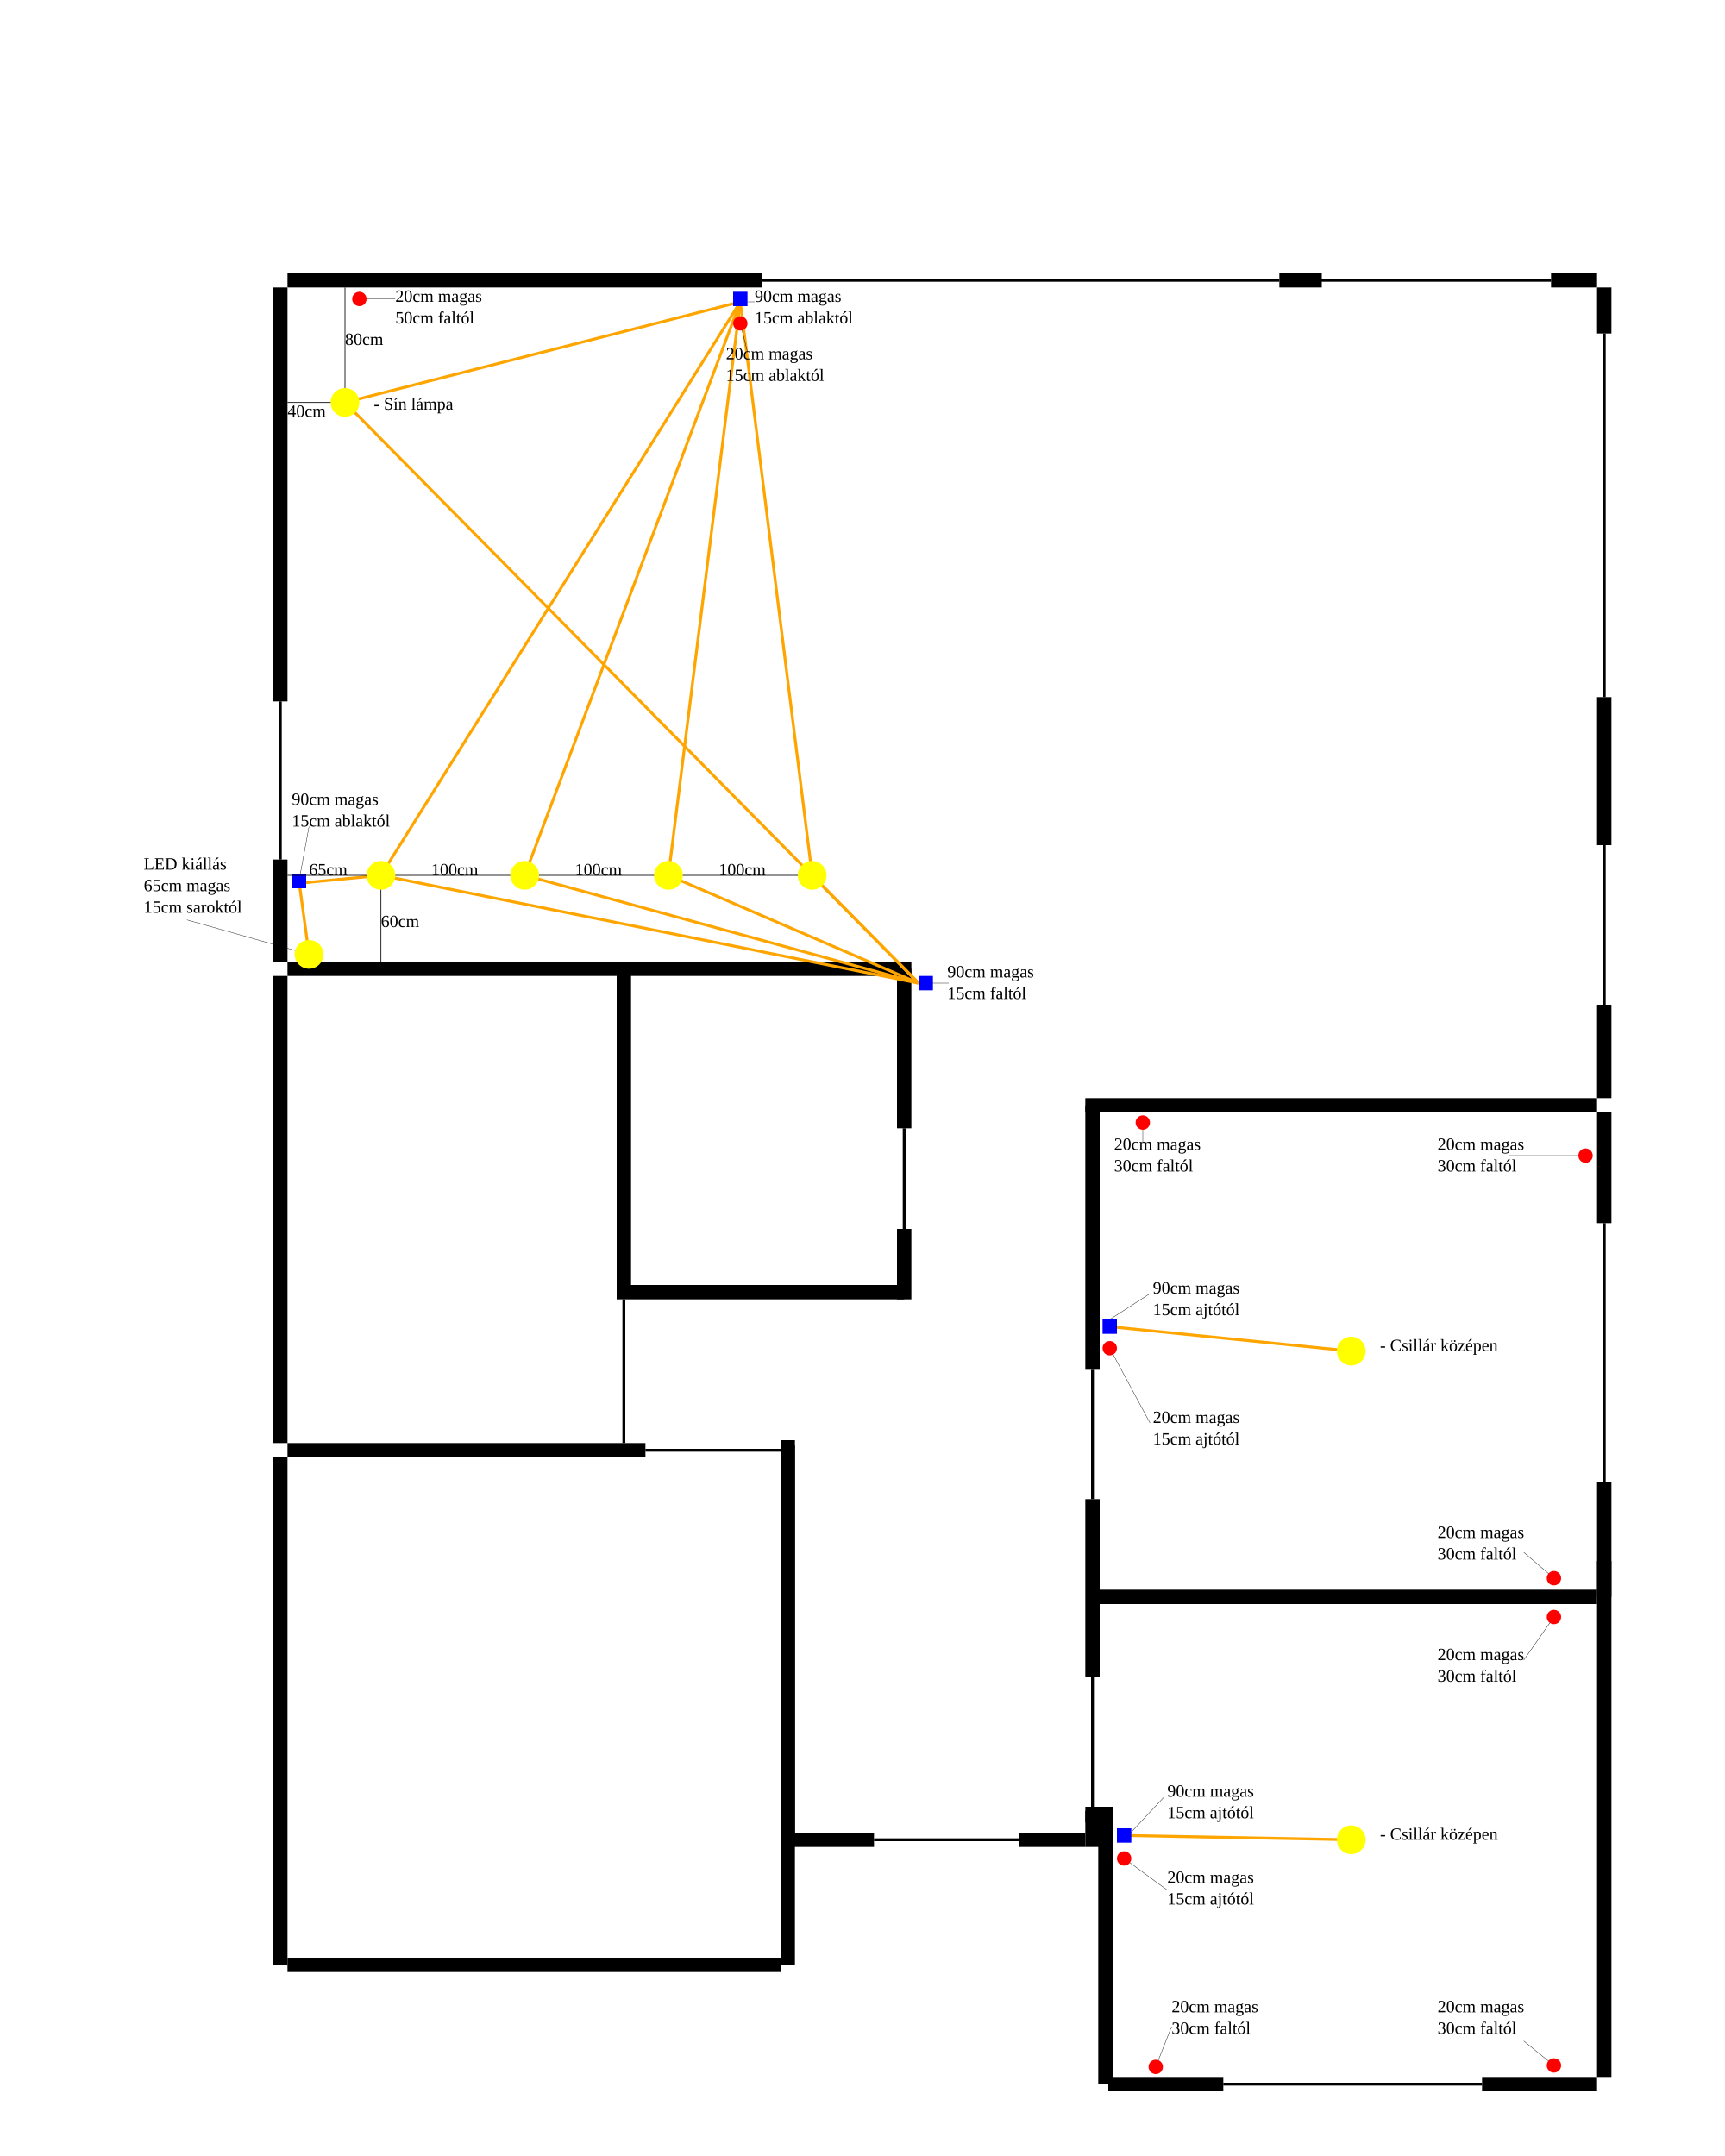
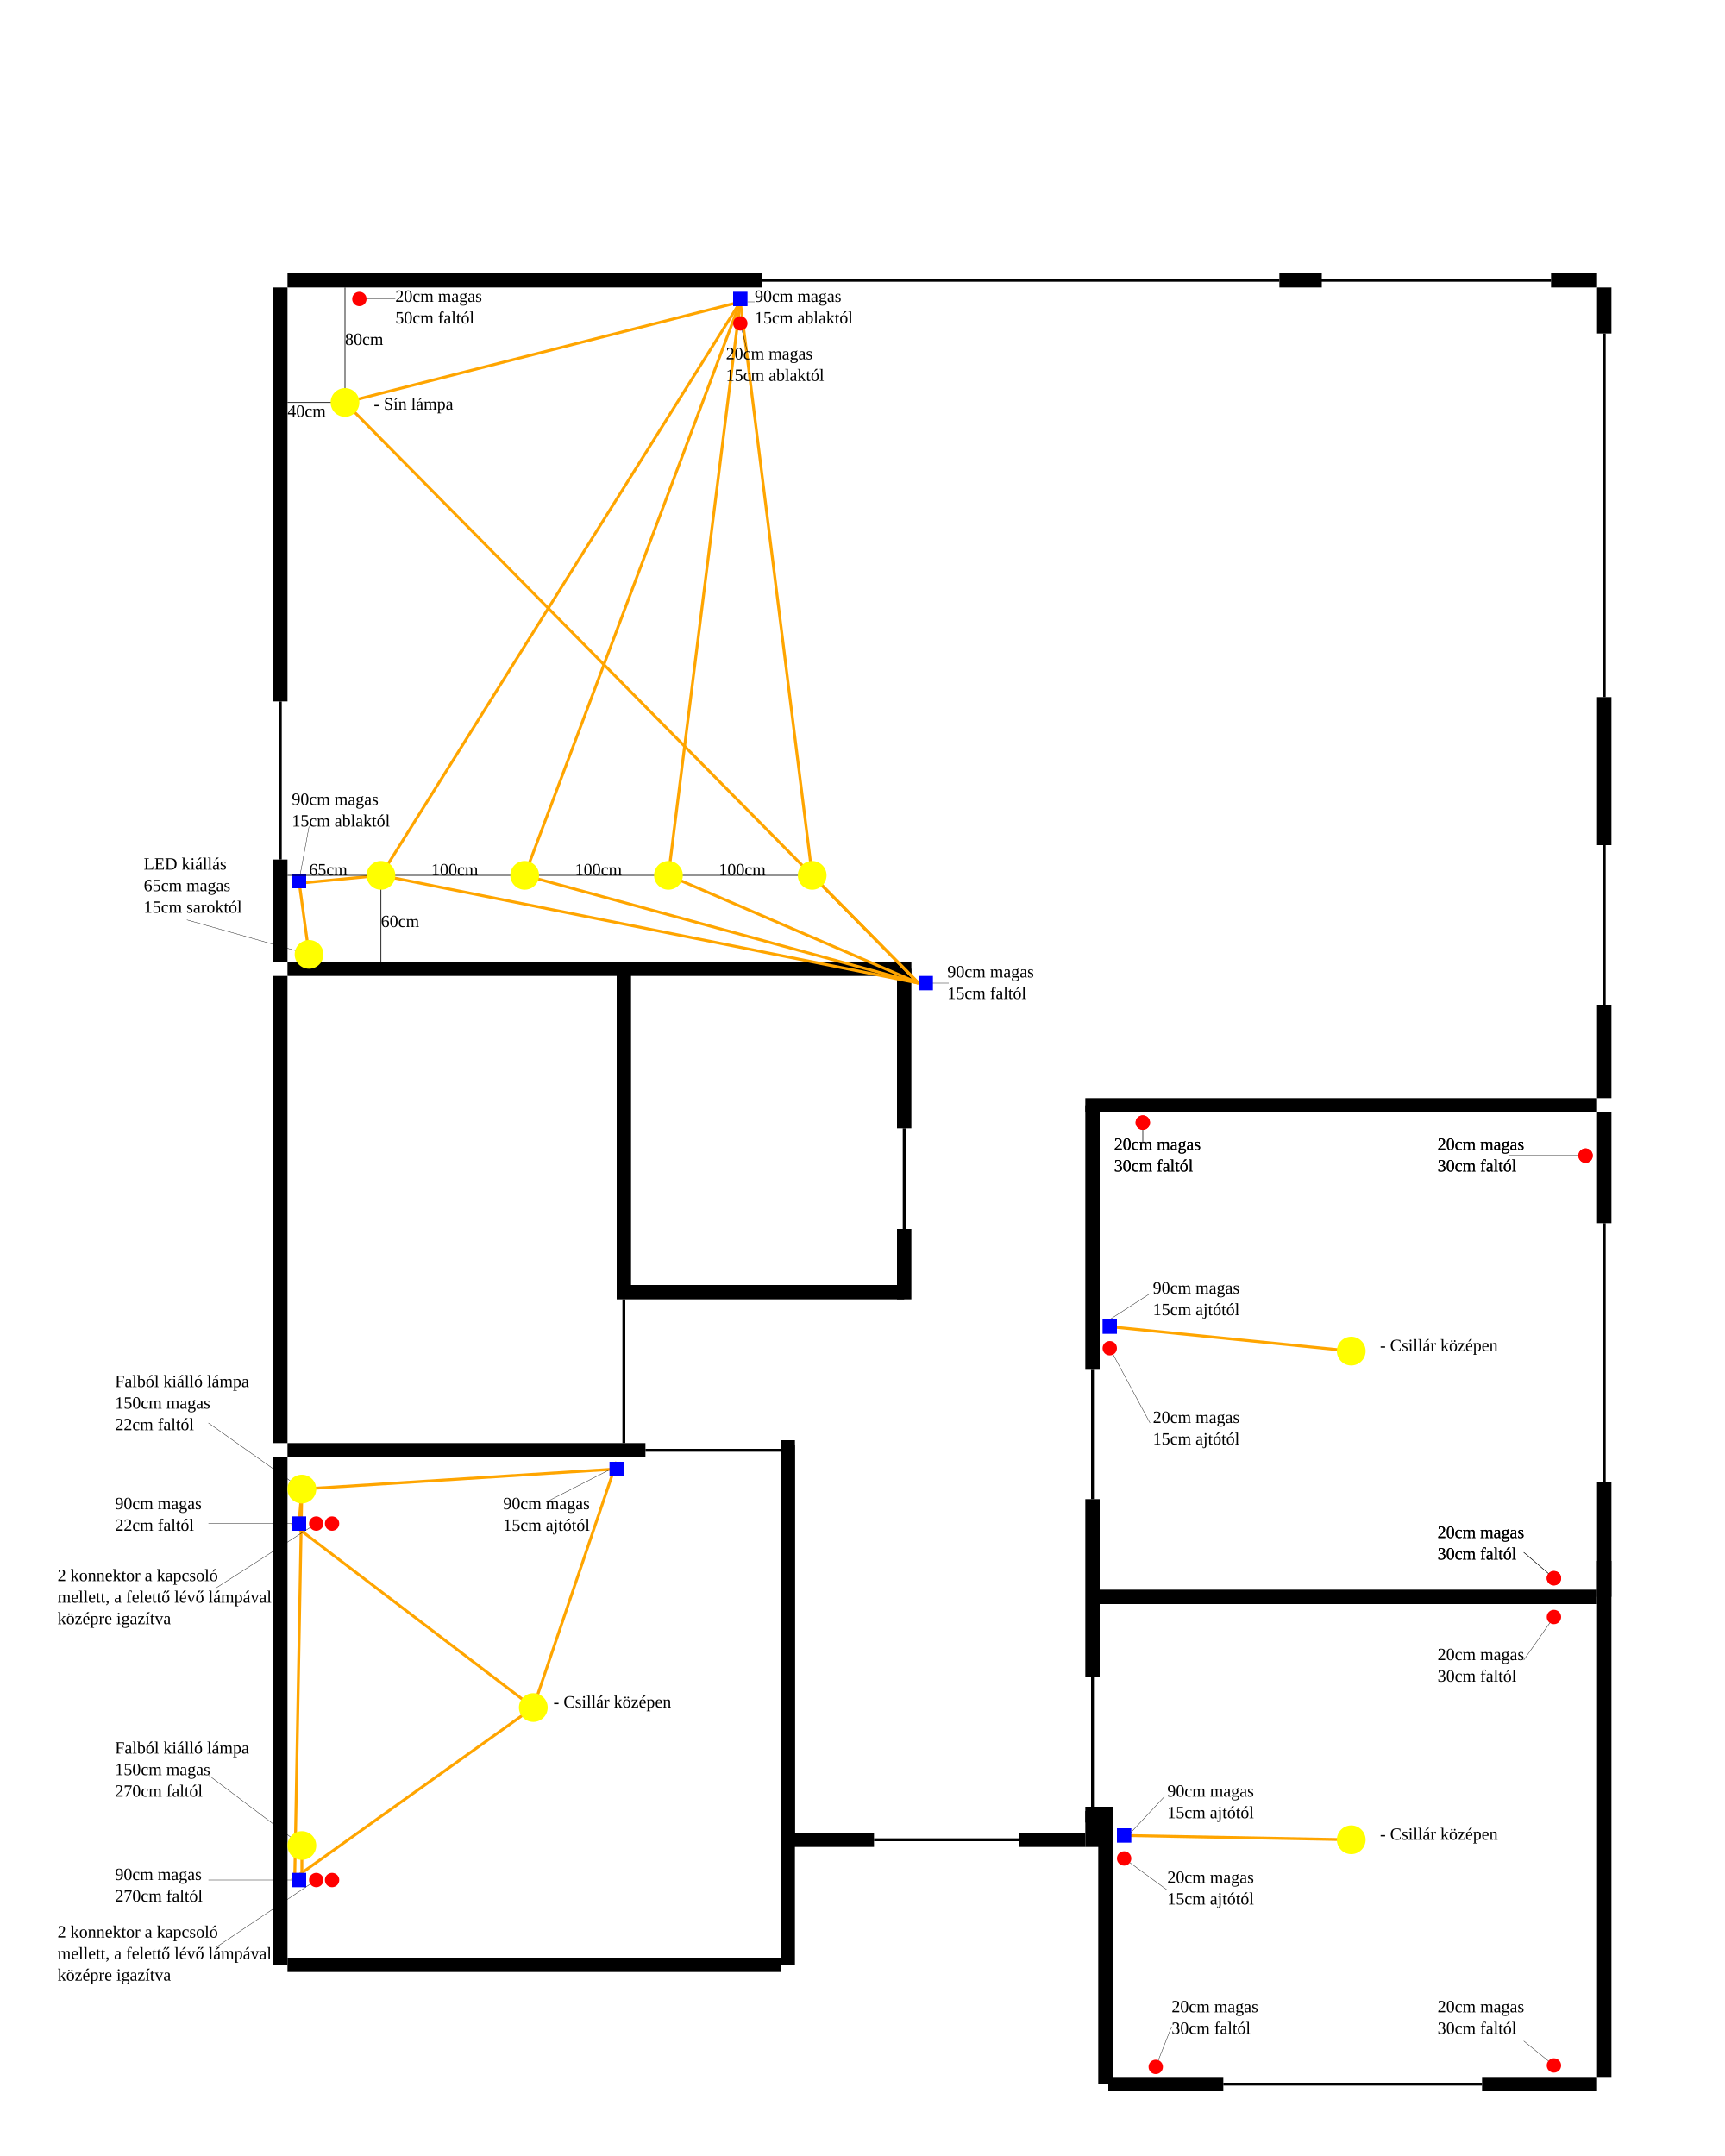
<svg xmlns="http://www.w3.org/2000/svg" viewBox="0 0 1200 1500">
  <style>
	
		g.konnektor {
			//visibility: hidden
		}
		g.kapcsolo {
			//visibility: hidden;
		}
	
	</style>
  <g>
    <line x1="200" y1="195" x2="530" y2="195" stroke-width="10" stroke="black" />
    <line x1="530" y1="195" x2="890" y2="195" stroke-width="2" stroke="black" />
    <line x1="890" y1="195" x2="919.5" y2="195" stroke-width="10" stroke="black" />
    <line x1="919" y1="195" x2="1079" y2="195" stroke-width="2" stroke="black" />
    <line x1="1079" y1="195" x2="1111" y2="195" stroke-width="10" stroke="black" />
    <line x1="1116" y1="200" x2="1116" y2="232" stroke-width="10" stroke="black" />
    <line x1="1116" y1="232" x2="1116" y2="485" stroke-width="2" stroke="black" />
    <line x1="1116" y1="485" x2="1116" y2="588" stroke-width="10" stroke="black" />
    <line x1="1116" y1="588" x2="1116" y2="699" stroke-width="2" stroke="black" />
    <line x1="1116" y1="699" x2="1116" y2="764" stroke-width="10" stroke="black" />
    <line x1="195" y1="200" x2="195" y2="488" stroke-width="10" stroke="black" />
    <line x1="195" y1="488" x2="195" y2="598" stroke-width="2" stroke="black" />
    <line x1="195" y1="598" x2="195" y2="669" stroke-width="10" stroke="black" />
    <line x1="1111" y1="769" x2="755" y2="769" stroke-width="10" stroke="black" />
    <line x1="200" y1="674" x2="634" y2="674" stroke-width="10" stroke="black" />
    <line x1="760" y1="769" x2="760" y2="953" stroke-width="10" stroke="black" />
    <line x1="760" y1="953" x2="760" y2="1043" stroke-width="2" stroke="black" />
    <line x1="760" y1="1043" x2="760" y2="1167" stroke-width="10" stroke="black" />
    <line x1="760" y1="1167" x2="760" y2="1257" stroke-width="2" stroke="black" />
    <line x1="760" y1="1257" x2="760" y2="1268" stroke-width="10" stroke="black" />
    <line x1="629" y1="674" x2="629" y2="785" stroke-width="10" stroke="black" />
    <line x1="629" y1="785" x2="629" y2="855" stroke-width="2" stroke="black" />
    <line x1="629" y1="855" x2="629" y2="904" stroke-width="10" stroke="black" />
    <line x1="629" y1="899" x2="429" y2="899" stroke-width="10" stroke="black" />
    <line x1="434" y1="904" x2="434" y2="1004" stroke-width="2" stroke="black" />
    <line x1="548" y1="1005" x2="548" y2="1276" stroke-width="10" stroke="black" />
    <line x1="548" y1="1280" x2="608" y2="1280" stroke-width="10" stroke="black" />
    <line x1="608" y1="1280" x2="709" y2="1280" stroke-width="2" stroke="black" />
    <line x1="709" y1="1280" x2="755" y2="1280" stroke-width="10" stroke="black" />
    <line x1="760" y1="1285" x2="760" y2="1260" stroke-width="10" stroke="black" />
    <line x1="434" y1="899" x2="434" y2="674" stroke-width="10" stroke="black" />
    <line x1="195" y1="679" x2="195" y2="1004" stroke-width="10" stroke="black" />
    <line x1="200" y1="1009" x2="449" y2="1009" stroke-width="10" stroke="black" />
    <line x1="449" y1="1009" x2="543" y2="1009" stroke-width="2" stroke="black" />
    <line x1="195" y1="1014" x2="195" y2="1367" stroke-width="10" stroke="black" />
    <line x1="200" y1="1367" x2="543" y2="1367" stroke-width="10" stroke="black" />
    <line x1="548" y1="1367" x2="548" y2="1002" stroke-width="10" stroke="black" />
    <line x1="1116" y1="1086" x2="1116" y2="1445" stroke-width="10" stroke="black" />
    <line x1="1111" y1="1450" x2="1031" y2="1450" stroke-width="10" stroke="black" />
    <line x1="1031" y1="1450" x2="851" y2="1450" stroke-width="2" stroke="black" />
    <line x1="851" y1="1450" x2="771" y2="1450" stroke-width="10" stroke="black" />
    <line x1="769" y1="1450" x2="769" y2="1257" stroke-width="10" stroke="black" />
    <line x1="1116" y1="774" x2="1116" y2="851" stroke-width="10" stroke="black" />
    <line x1="1116" y1="851" x2="1116" y2="1031" stroke-width="2" stroke="black" />
    <line x1="1116" y1="1031" x2="1116" y2="1111" stroke-width="10" stroke="black" />
    <line x1="1111" y1="1111" x2="765" y2="1111" stroke-width="10" stroke="black" />
  </g>
  <g class="kapcsolo-vonal">
    <line x1="515" y1="210" x2="240" y2="280" stroke-width="2" stroke="orange" />
    <line x1="265" y1="609" x2="515" y2="210" stroke-width="2" stroke="orange" />
    <line x1="772" y1="923" x2="940" y2="940" stroke-width="2" stroke="orange" />
    <line x1="203" y1="615" x2="265" y2="609" stroke-width="2" stroke="orange" />
    <line x1="515" y1="210" x2="365" y2="609" stroke-width="2" stroke="orange" />
    <line x1="515" y1="210" x2="465" y2="609" stroke-width="2" stroke="orange" />
    <line x1="515" y1="210" x2="565" y2="609" stroke-width="2" stroke="orange" />
    <line x1="639" y1="684" x2="265" y2="609" stroke-width="2" stroke="orange" />
    <line x1="639" y1="684" x2="365" y2="609" stroke-width="2" stroke="orange" />
    <line x1="639" y1="684" x2="465" y2="609" stroke-width="2" stroke="orange" />
    <line x1="639" y1="684" x2="565" y2="609" stroke-width="2" stroke="orange" />
    <line x1="639" y1="684" x2="240" y2="280" stroke-width="2" stroke="orange" />
    <line x1="208" y1="613" x2="215" y2="664" stroke-width="2" stroke="orange" />
    <line x1="782" y1="1277" x2="940" y2="1280" stroke-width="2" stroke="orange" />
+     <line x1="429" y1="1017" x2="371" y2="1188" stroke-width="2" stroke="orange" />
+     <line x1="203" y1="1060" x2="371" y2="1188" stroke-width="2" stroke="orange" />
+     <line x1="429" y1="1022" x2="210" y2="1036" stroke-width="2" stroke="orange" />
+     <line x1="208" y1="1060" x2="210" y2="1036" stroke-width="2" stroke="orange" />
+     <line x1="203" y1="1308" x2="371" y2="1188" stroke-width="2" stroke="orange" />
+     <line x1="205" y1="1308" x2="210" y2="1036" stroke-width="2" stroke="orange" />
+     <line x1="210" y1="1308" x2="210" y2="1284" stroke-width="2" stroke="orange" />
  </g>
  <g class="konnektor">
    <line x1="515" y1="225" x2="520" y2="245" stroke-width="0.25" stroke="black" />
    <circle cx="515" cy="225" r="5" fill="red" />
    <text x="505" y="250" fill="black" font-size="12">20cm magas</text>
    <text x="505" y="265" fill="black" font-size="12">15cm ablaktól</text>
    <line x1="250" y1="208" x2="275" y2="208" stroke-width="0.25" stroke="black" />
    <circle cx="250" cy="208" r="5" fill="red" />
    <text x="275" y="210" fill="black" font-size="12">20cm magas</text>
    <text x="275" y="225" fill="black" font-size="12">50cm faltól</text>
  </g>
  <g class="kapcsolo">
    <line x1="525" y1="210" x2="520" y2="210" stroke-width="0.25" stroke="black" />
    <line x1="515" y1="203" x2="515" y2="213" stroke-width="10" stroke="blue" />
    <text x="525" y="210" fill="black" font-size="12">90cm magas</text>
    <text x="525" y="225" fill="black" font-size="12">15cm ablaktól</text>
    <line x1="240" y1="200" x2="240" y2="280" stroke-width="0.5" stroke="black" />
    <text x="240" y="240" fill="black" font-size="12">80cm</text>
    <line x1="200" y1="280" x2="240" y2="280" stroke-width="0.5" stroke="black" />
    <text x="200" y="290" fill="black" font-size="12">40cm</text>
    <circle cx="240" cy="280" r="10" fill="yellow" />
    <text x="260" y="285" fill="black" font-size="12">- Sín lámpa</text>
  </g>
  <g class="kapcsolo">
    <line x1="208" y1="613" x2="215" y2="575" stroke-width="0.25" stroke="black" />
    <line x1="203" y1="613" x2="213" y2="613" stroke-width="10" stroke="blue" />
    <text x="203" y="560" fill="black" font-size="12">90cm magas</text>
    <text x="203" y="575" fill="black" font-size="12">15cm ablaktól</text>
    <line x1="265" y1="609" x2="265" y2="669" stroke-width="0.5" stroke="black" />
    <text x="265" y="645" fill="black" font-size="12">60cm</text>
    <line x1="200" y1="609" x2="265" y2="609" stroke-width="0.5" stroke="black" />
    <text x="215" y="609" fill="black" font-size="12">65cm</text>
    <line x1="265" y1="609" x2="365" y2="609" stroke-width="0.5" stroke="black" />
    <text x="300" y="609" fill="black" font-size="12">100cm</text>
    <line x1="365" y1="609" x2="465" y2="609" stroke-width="0.5" stroke="black" />
    <text x="400" y="609" fill="black" font-size="12">100cm</text>
    <line x1="465" y1="609" x2="565" y2="609" stroke-width="0.5" stroke="black" />
    <text x="500" y="609" fill="black" font-size="12">100cm</text>
    <circle cx="265" cy="609" r="10" fill="yellow" />
    <circle cx="365" cy="609" r="10" fill="yellow" />
    <circle cx="465" cy="609" r="10" fill="yellow" />
    <circle cx="565" cy="609" r="10" fill="yellow" />
    <line x1="639" y1="684" x2="660" y2="684" stroke-width="0.25" stroke="black" />
    <line x1="639" y1="684" x2="649" y2="684" stroke-width="10" stroke="blue" />
    <text x="659" y="680" fill="black" font-size="12">90cm magas</text>
    <text x="659" y="695" fill="black" font-size="12">15cm faltól</text>
    <line x1="215" y1="664" x2="130" y2="640" stroke-width="0.25" stroke="black" />
    <circle cx="215" cy="664" r="10" fill="yellow" />
    <text x="100" y="605" fill="black" font-size="12">LED kiállás</text>
    <text x="100" y="620" fill="black" font-size="12">65cm magas</text>
    <text x="100" y="635" fill="black" font-size="12">15cm saroktól</text>
  </g>
  <g class="konnektor">
    <line x1="772" y1="938" x2="800" y2="990" stroke-width="0.25" stroke="black" />
    <circle cx="772" cy="938" r="5" fill="red" />
    <text x="802" y="990" fill="black" font-size="12">20cm magas</text>
    <text x="802" y="1005" fill="black" font-size="12">15cm ajtótól</text>
    <line x1="795" y1="781" x2="795" y2="795" stroke-width="0.25" stroke="black" />
    <circle cx="795" cy="781" r="5" fill="red" />
    <text x="775" y="800" fill="black" font-size="12">20cm magas</text>
    <text x="775" y="815" fill="black" font-size="12">30cm faltól</text>
    <line x1="1050" y1="804" x2="1103" y2="804" stroke-width="0.25" stroke="black" />
    <circle cx="1103" cy="804" r="5" fill="red" />
    <text x="1000" y="800" fill="black" font-size="12">20cm magas</text>
    <text x="1000" y="815" fill="black" font-size="12">30cm faltól</text>
    <line x1="1060" y1="1080" x2="1081" y2="1098" stroke-width="0.25" stroke="black" />
    <circle cx="1081" cy="1098" r="5" fill="red" />
    <text x="1000" y="1070" fill="black" font-size="12">20cm magas</text>
    <text x="1000" y="1085" fill="black" font-size="12">30cm faltól</text>
  </g>
  <g class="kapcsolo">
    <line x1="772" y1="918" x2="800" y2="900" stroke-width="0.25" stroke="black" />
    <line x1="772" y1="918" x2="772" y2="928" stroke-width="10" stroke="blue" />
    <text x="802" y="900" fill="black" font-size="12">90cm magas</text>
    <text x="802" y="915" fill="black" font-size="12">15cm ajtótól</text>
    <circle cx="940" cy="940" r="10" fill="yellow" />
    <text x="960" y="940" fill="black" font-size="12">- Csillár középen</text>
  </g>
  <g class="kapcsolo">
    <line x1="810" y1="1250" x2="782" y2="1280" stroke-width="0.25" stroke="black" />
    <line x1="782" y1="1272" x2="782" y2="1282" stroke-width="10" stroke="blue" />
    <text x="812" y="1250" fill="black" font-size="12">90cm magas</text>
    <text x="812" y="1265" fill="black" font-size="12">15cm ajtótól</text>
    <circle cx="940" cy="1280" r="10" fill="yellow" />
    <text x="960" y="1280" fill="black" font-size="12">- Csillár középen</text>
  </g>
  <g class="konnektor">
    <line x1="782" y1="1293" x2="812" y2="1315" stroke-width="0.25" stroke="black" />
    <circle cx="782" cy="1293" r="5" fill="red" />
    <text x="812" y="1310" fill="black" font-size="12">20cm magas</text>
    <text x="812" y="1325" fill="black" font-size="12">15cm ajtótól</text>
    <line x1="804" y1="1438" x2="815" y2="1410" stroke-width="0.25" stroke="black" />
    <circle cx="804" cy="1438" r="5" fill="red" />
    <text x="815" y="1400" fill="black" font-size="12">20cm magas</text>
    <text x="815" y="1415" fill="black" font-size="12">30cm faltól</text>
    <line x1="1081" y1="1125" x2="1060" y2="1155" stroke-width="0.25" stroke="black" />
    <circle cx="1081" cy="1125" r="5" fill="red" />
    <text x="1000" y="1155" fill="black" font-size="12">20cm magas</text>
    <text x="1000" y="1170" fill="black" font-size="12">30cm faltól</text>
    <line x1="1081" y1="1437" x2="1060" y2="1420" stroke-width="0.25" stroke="black" />
    <circle cx="1081" cy="1437" r="5" fill="red" />
    <text x="1000" y="1400" fill="black" font-size="12">20cm magas</text>
    <text x="1000" y="1415" fill="black" font-size="12">30cm faltól</text>
  </g>
+   <g class="kapcsolo">
+     <line x1="429" y1="1020" x2="380" y2="1045" stroke-width="0.25" stroke="black" />
+     <line x1="429" y1="1017" x2="429" y2="1027" stroke-width="10" stroke="blue" />
+     <text x="350" y="1050" fill="black" font-size="12">90cm magas</text>
+     <text x="350" y="1065" fill="black" font-size="12">15cm ajtótól</text>
+     <circle cx="371" cy="1188" r="10" fill="yellow" />
+     <text x="385" y="1188" fill="black" font-size="12">- Csillár középen</text>
+     <line x1="145" y1="990" x2="210" y2="1036" stroke-width="0.25" stroke="black" />
+     <text x="80" y="965" fill="black" font-size="12">Falból kiálló lámpa</text>
+     <text x="80" y="980" fill="black" font-size="12">150cm magas</text>
+     <text x="80" y="995" fill="black" font-size="12">22cm faltól</text>
+     <circle cx="210" cy="1036" r="10" fill="yellow" />
+     <line x1="145" y1="1060" x2="210" y2="1060" stroke-width="0.25" stroke="black" />
+     <line x1="203" y1="1060" x2="213" y2="1060" stroke-width="10" stroke="blue" />
+     <text x="80" y="1050" fill="black" font-size="12">90cm magas</text>
+     <text x="80" y="1065" fill="black" font-size="12">22cm faltól</text>
+     <line x1="210" y1="1284" x2="145" y2="1235" stroke-width="0.25" stroke="black" />
+     <text x="80" y="1220" fill="black" font-size="12">Falból kiálló lámpa</text>
+     <text x="80" y="1235" fill="black" font-size="12">150cm magas</text>
+     <text x="80" y="1250" fill="black" font-size="12">270cm faltól</text>
+     <circle cx="210" cy="1284" r="10" fill="yellow" />
+     <line x1="145" y1="1308" x2="210" y2="1308" stroke-width="0.25" stroke="black" />
+     <line x1="203" y1="1308" x2="213" y2="1308" stroke-width="10" stroke="blue" />
+     <text x="80" y="1308" fill="black" font-size="12">90cm magas</text>
+     <text x="80" y="1323" fill="black" font-size="12">270cm faltól</text>
+   </g>
+   <g class="konnektor">
+     <line x1="220" y1="1060" x2="150" y2="1105" stroke-width="0.25" stroke="black" />
+     <circle cx="220" cy="1060" r="5" fill="red" />
+     <circle cx="231" cy="1060" r="5" fill="red" />
+     <text x="40" y="1100" fill="black" font-size="12">2 konnektor a kapcsoló</text>
+     <text x="40" y="1115" fill="black" font-size="12">mellett, a felettő lévő lámpával</text>
+     <text x="40" y="1130" fill="black" font-size="12">középre igazítva</text>
+     <line x1="220" y1="1308" x2="150" y2="1355" stroke-width="0.25" stroke="black" />
+     <circle cx="220" cy="1308" r="5" fill="red" />
+     <circle cx="231" cy="1308" r="5" fill="red" />
+     <text x="40" y="1348" fill="black" font-size="12">2 konnektor a kapcsoló</text>
+     <text x="40" y="1363" fill="black" font-size="12">mellett, a felettő lévő lámpával</text>
+     <text x="40" y="1378" fill="black" font-size="12">középre igazítva</text>
+     <line x1="795" y1="781" x2="795" y2="795" stroke-width="0.25" stroke="black" />
+     <circle cx="795" cy="781" r="5" fill="red" />
+     <text x="775" y="800" fill="black" font-size="12">20cm magas</text>
+     <text x="775" y="815" fill="black" font-size="12">30cm faltól</text>
+     <line x1="1050" y1="804" x2="1103" y2="804" stroke-width="0.25" stroke="black" />
+     <circle cx="1103" cy="804" r="5" fill="red" />
+     <text x="1000" y="800" fill="black" font-size="12">20cm magas</text>
+     <text x="1000" y="815" fill="black" font-size="12">30cm faltól</text>
+     <line x1="1060" y1="1080" x2="1081" y2="1098" stroke-width="0.25" stroke="black" />
+     <circle cx="1081" cy="1098" r="5" fill="red" />
+     <text x="1000" y="1070" fill="black" font-size="12">20cm magas</text>
+     <text x="1000" y="1085" fill="black" font-size="12">30cm faltól</text>
+   </g>
</svg>
